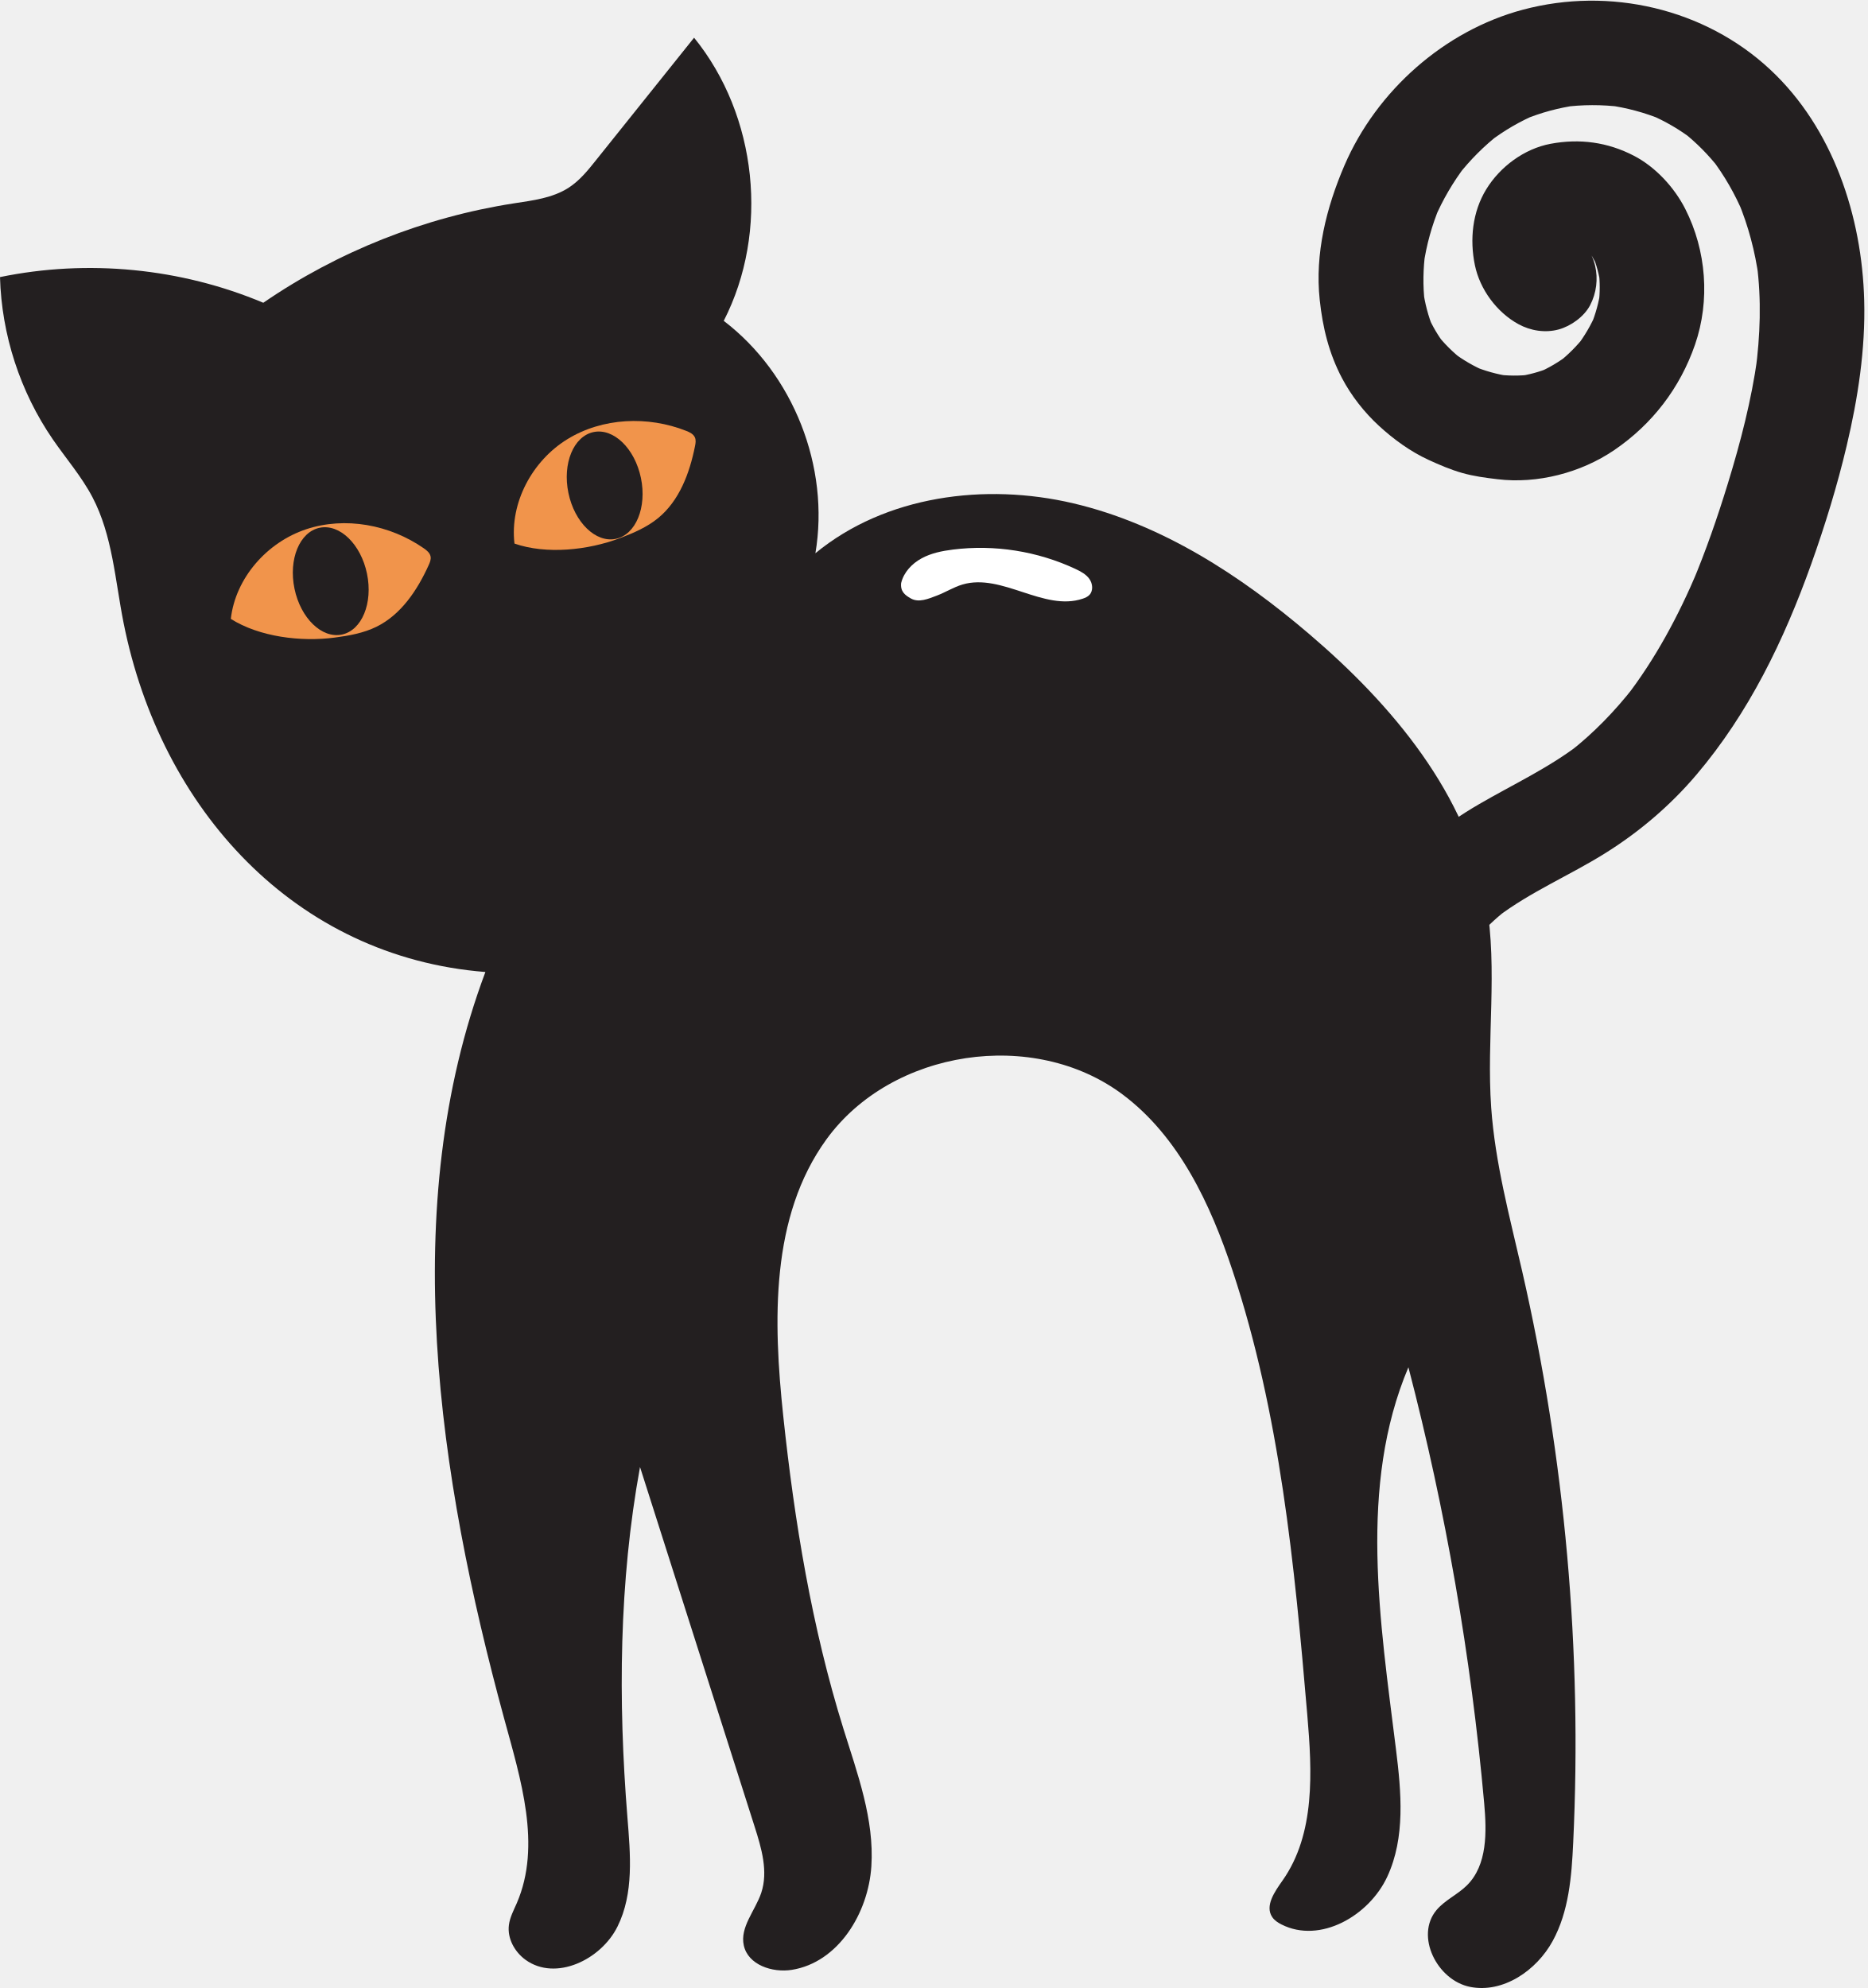
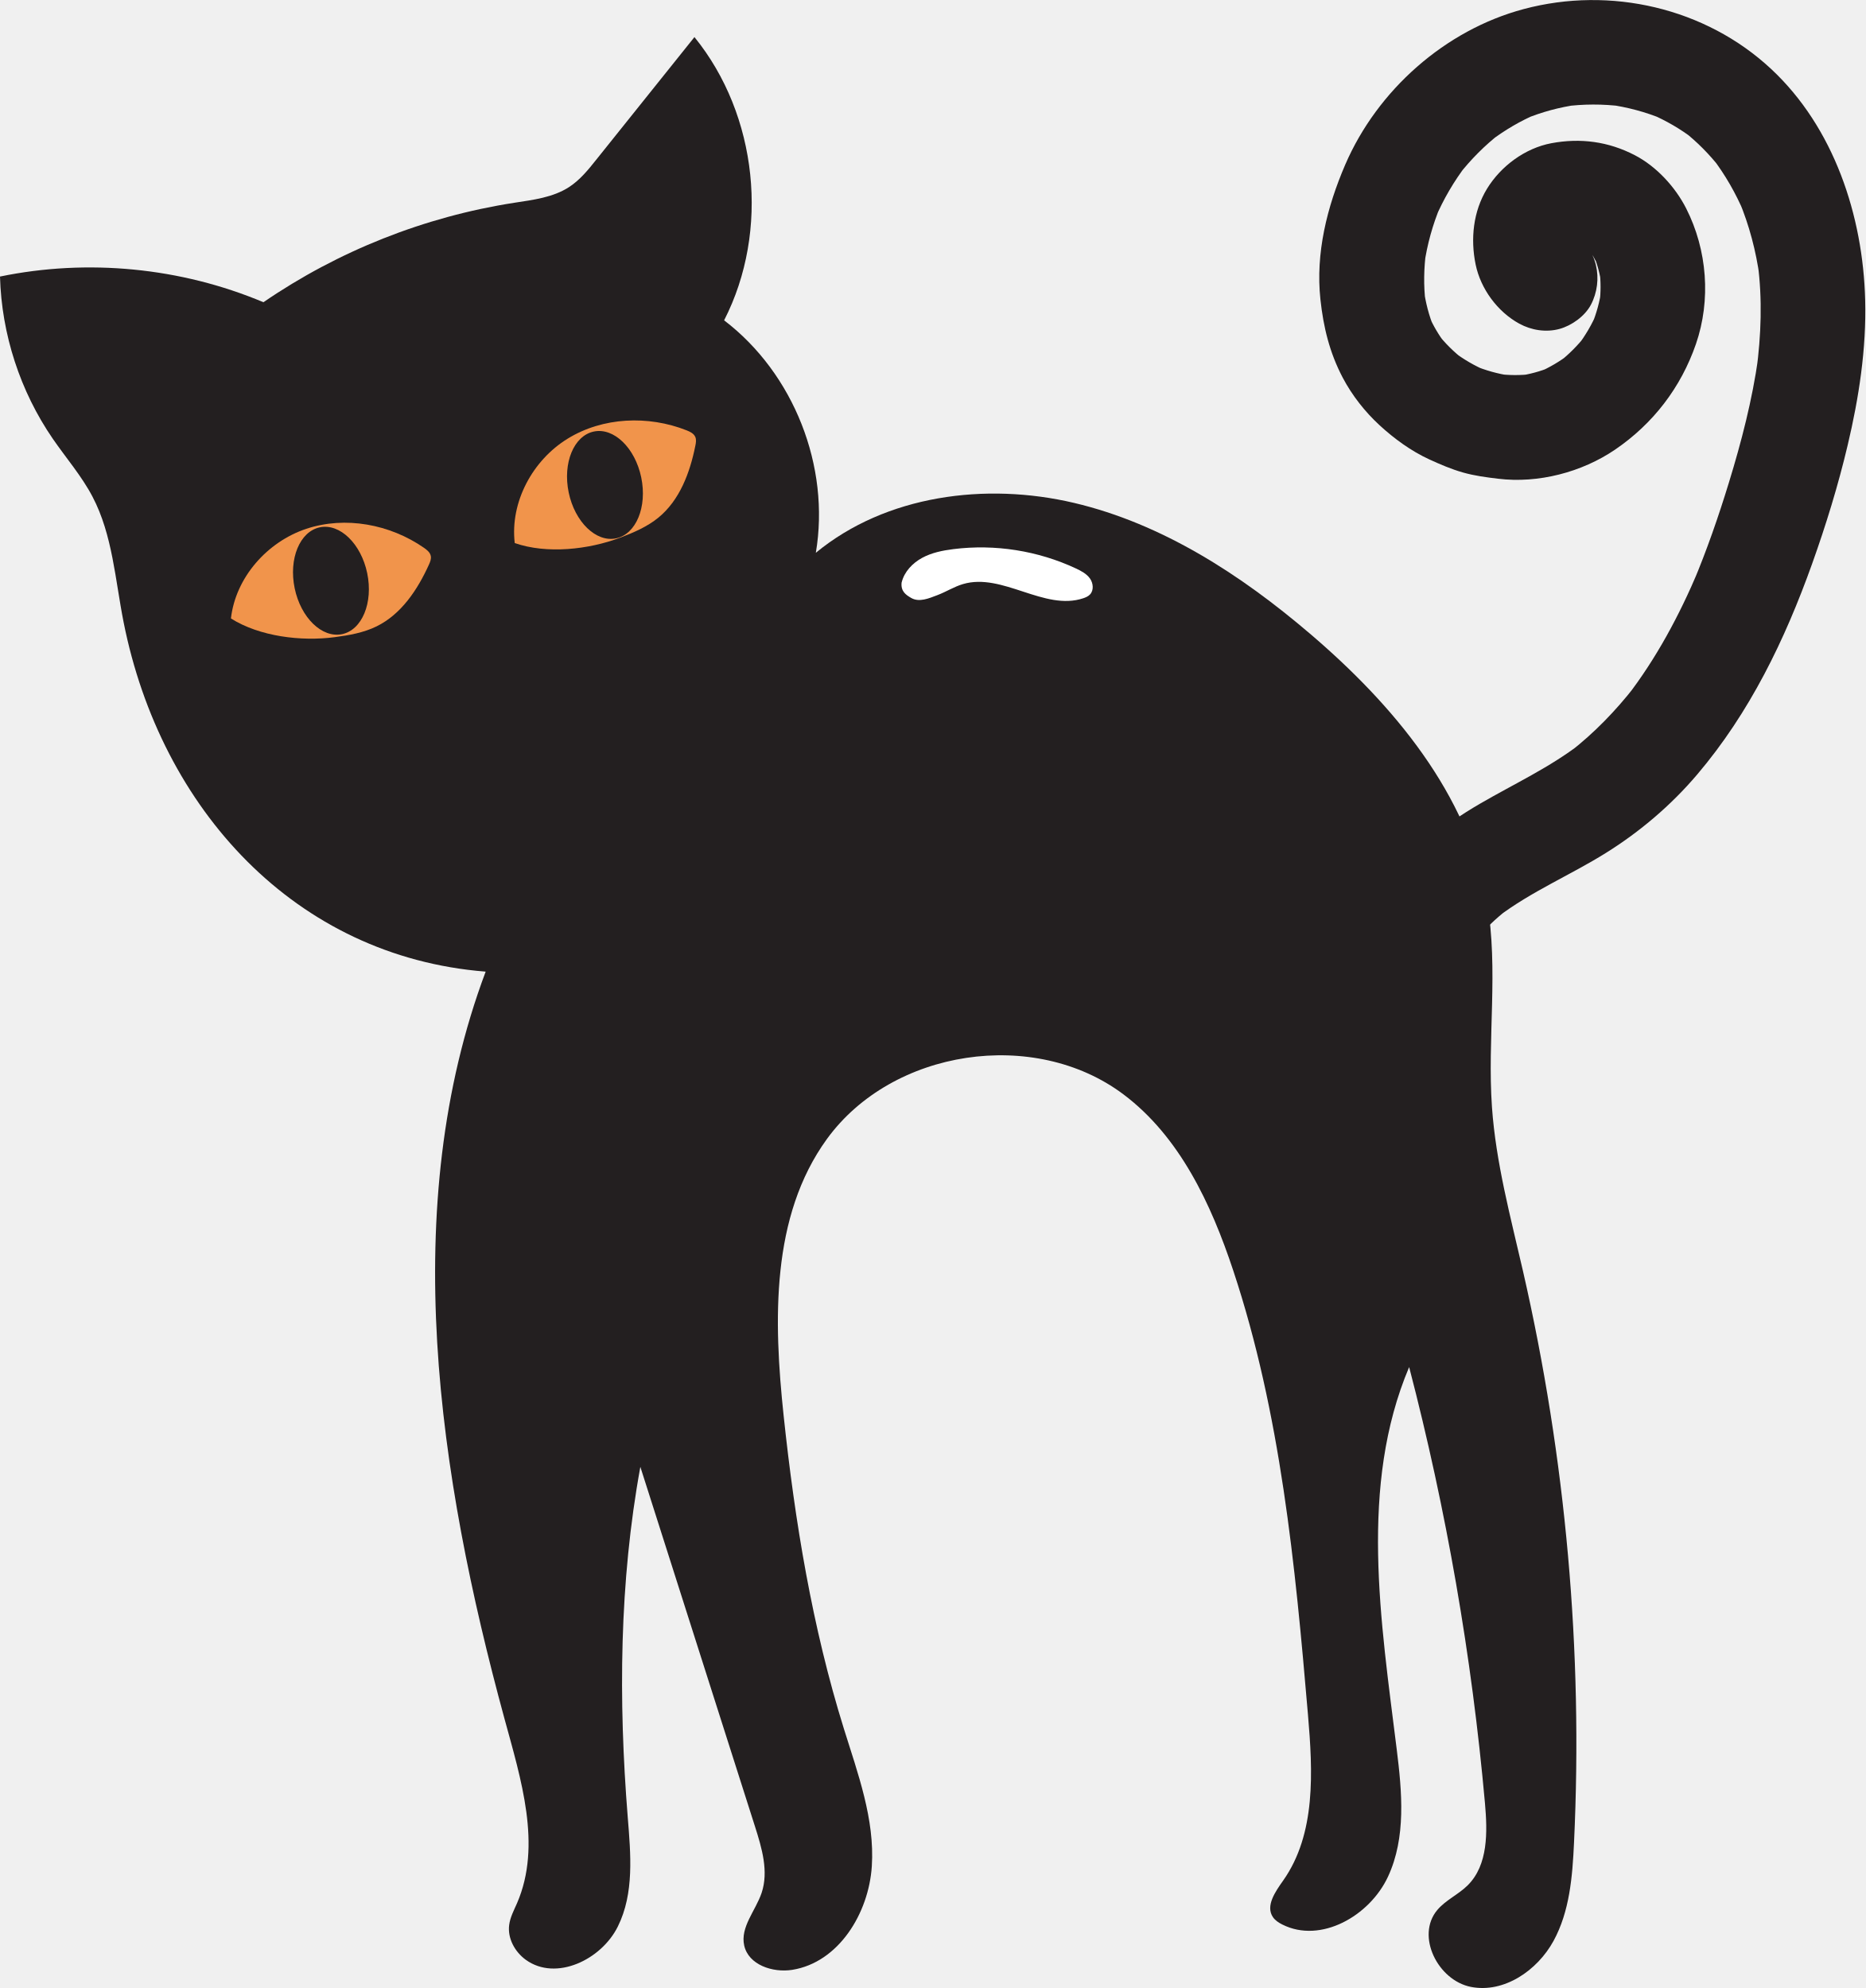
- <svg xmlns="http://www.w3.org/2000/svg" id="cat" viewBox="0 0 357.11 380.18">
+ <svg xmlns="http://www.w3.org/2000/svg" viewBox="0 0 356.52 380.06">
  <defs>
    <style>.cls-1{fill:#fff;}.cls-2{fill:#f1944b;}.cls-3{fill:#231f20;}</style>
  </defs>
-   <g id="cat-2">
-     <path class="cls-3" d="M92.79,185.88c-36.31-2.88-62.05-31.04-69.16-66.77-1.62-8.13-2.1-16.69-5.95-24.03-2.08-3.96-5.05-7.38-7.59-11.07C3.85,74.92,.3,64.01,0,52.99c16.77-3.46,34.57-1.73,50.35,4.91,14.28-9.8,30.79-16.35,47.91-19.01,3.63-.56,7.43-1.01,10.51-3.01,2.09-1.36,3.68-3.33,5.23-5.28,6.24-7.8,12.48-15.6,18.73-23.39,12.1,14.9,14.43,37.06,5.67,54.15,13.31,10.15,20.32,27.94,17.53,44.44,13.4-11.03,32.44-13.52,49.34-9.54,16.89,3.98,31.91,13.74,45.11,25.01,15.91,13.57,30.29,30.7,33.84,51.31,2.22,12.9,.02,26.15,.94,39.22,.75,10.6,3.54,20.93,5.92,31.29,8.2,35.78,11.5,72.68,9.76,109.35-.3,6.44-.83,13.1-3.92,18.75s-9.46,10.02-15.78,8.78c-6.32-1.24-10.58-9.75-6.44-14.69,1.61-1.92,4.04-2.96,5.82-4.73,3.93-3.9,3.79-10.2,3.3-15.71-2.52-28.13-7.37-56.04-14.49-83.37-9.6,22.72-5.42,48.56-2.38,73.04,1.02,8.2,1.82,16.89-1.66,24.38-3.48,7.49-12.84,12.87-20.21,9.15-.69-.35-1.36-.78-1.79-1.42-1.45-2.14,.47-4.87,1.96-6.98,6.3-8.93,5.67-20.84,4.74-31.73-2.44-28.66-5.22-57.59-14.28-84.89-4.23-12.76-10.25-25.63-21.01-33.7-17.01-12.75-44.16-8.65-56.65,8.55-10.74,14.8-10.2,34.75-8.27,52.93,2.15,20.22,5.46,40.4,11.51,59.81,2.68,8.59,5.92,17.31,5.34,26.29s-6.33,18.4-15.22,19.81c-3.74,.59-8.35-.96-9.17-4.65-.79-3.52,2.18-6.65,3.33-10.07,1.37-4.09,.05-8.55-1.26-12.66-7.31-22.93-14.62-45.86-21.92-68.78-4.03,22.04-4.2,44.65-2.41,66.99,.57,7.07,1.26,14.55-1.9,20.9-3.15,6.35-11.82,10.5-17.57,6.36-2.1-1.52-3.53-4.11-3.19-6.68,.19-1.47,.91-2.8,1.5-4.15,4.79-11.07,.75-23.71-2.42-35.35-12.61-46.32-20.44-97.78-3.58-142.73" />
-     <path class="cls-3" d="M279.6,185.01c.02-.25,.05-.51,.09-.76l-.36,2.66c.25-1.76,.73-3.45,1.4-5.1l-1.01,2.39c.9-2.12,2.1-4.07,3.5-5.89l-1.56,2.02c1.94-2.45,4.2-4.6,6.67-6.51l-2.02,1.56c6.38-4.84,13.82-7.95,20.58-12.17,6.54-4.07,12.52-9.16,17.5-15.03,10.05-11.84,16.76-25.74,21.96-40.28,2.65-7.42,4.98-14.99,6.79-22.65,2.15-9.05,3.6-18.47,3.35-27.79-.42-16.1-5.95-32.93-17.96-44.14-12.55-11.72-30.76-15.88-47.29-11.47-15.03,4-27.99,15.51-34.13,29.76-3.47,8.06-5.69,16.9-4.74,25.74,.57,5.32,1.76,10.21,4.27,14.98,1.77,3.36,4.24,6.51,7.03,9.08s6.02,4.93,9.5,6.53c2.09,.96,4.23,1.88,6.45,2.51s4.45,.92,6.71,1.19c7.66,.94,16-1.23,22.37-5.57,7.26-4.95,12.57-11.86,15.44-20.17,2.91-8.44,2.17-17.98-1.85-25.91-2.09-4.13-5.7-8.06-9.83-10.2-5.04-2.62-10.39-3.33-15.95-2.29-5.03,.95-9.64,4.37-12.29,8.69-2.66,4.34-3.19,9.61-2.18,14.51,.96,4.64,4.17,9.01,8.33,11.29,2.32,1.27,5.13,1.72,7.71,1.01,2.32-.64,4.83-2.43,5.98-4.6,2.47-4.68,1.31-11-3.59-13.68-.34-.19-.66-.39-.98-.62l2.02,1.56c-.45-.36-.84-.75-1.2-1.2l1.56,2.02c-.4-.54-.73-1.09-1-1.71l1.01,2.39c-.29-.72-.5-1.45-.62-2.22l.36,2.66c-.12-.88-.13-1.76-.03-2.64l-.36,2.66c.12-.89,.34-1.73,.67-2.56l-1.01,2.39c.32-.72,.71-1.39,1.19-2.01l-1.56,2.02c.41-.49,.85-.91,1.34-1.31l-2.02,1.56c.65-.49,1.33-.9,2.08-1.24l-2.39,1.01c.97-.4,1.96-.67,3-.81l-2.66,.36c1.06-.12,2.1-.11,3.16,.01l-2.66-.36c1.18,.17,2.32,.47,3.43,.92l-2.39-1.01c.98,.43,1.9,.95,2.76,1.59l-2.02-1.56c.99,.78,1.86,1.65,2.65,2.63l-1.56-2.02c.92,1.2,1.67,2.49,2.28,3.87l-1.01-2.39c.79,1.88,1.31,3.84,1.58,5.86l-.36-2.66c.25,2.05,.24,4.1,0,6.15l.36-2.66c-.32,2.36-.95,4.63-1.85,6.83l1.01-2.39c-.98,2.3-2.24,4.45-3.76,6.44l1.56-2.02c-1.47,1.88-3.14,3.56-5.01,5.04l2.02-1.56c-1.88,1.45-3.91,2.66-6.1,3.59l2.39-1.01c-1.97,.81-4.01,1.36-6.12,1.66l2.66-.36c-2.29,.29-4.59,.27-6.88-.04l2.66,.36c-2.41-.35-4.73-1.01-6.98-1.94l2.39,1.01c-2.24-.96-4.34-2.18-6.28-3.65l2.02,1.56c-1.92-1.49-3.64-3.18-5.13-5.1l1.56,2.02c-1.26-1.66-2.31-3.43-3.14-5.34l1.01,2.39c-1.02-2.42-1.65-4.95-2.01-7.54l.36,2.66c-.41-3.32-.33-6.65,.11-9.97l-.36,2.66c.56-3.87,1.6-7.62,3.11-11.23l-1.01,2.39c1.56-3.66,3.57-7.09,5.98-10.24l-1.56,2.02c2.36-3.03,5.06-5.75,8.1-8.1l-2.02,1.56c2.78-2.11,5.78-3.88,9-5.24l-2.39,1.01c3.24-1.34,6.62-2.25,10.09-2.74l-2.66,.36c3.73-.5,7.49-.51,11.23-.03l-2.66-.36c3.59,.49,7.08,1.42,10.43,2.81l-2.39-1.01c2.97,1.27,5.76,2.89,8.33,4.87l-2.02-1.56c2.62,2.06,4.96,4.43,7.01,7.06l-1.56-2.02c2.51,3.27,4.55,6.85,6.16,10.65l-1.01-2.39c1.96,4.69,3.25,9.61,3.94,14.64l-.36-2.66c.9,6.83,.65,13.74-.26,20.55l.36-2.66c-1.14,8.18-3.22,16.19-5.64,24.08-1.98,6.46-4.2,12.86-6.82,19.09l1.01-2.39c-3.63,8.58-8.04,16.85-13.75,24.24l1.56-2.02c-3.61,4.62-7.69,8.84-12.32,12.45l2.02-1.56c-5.96,4.59-12.76,7.73-19.23,11.49-7.23,4.19-13.8,9.44-18.39,16.51-2.92,4.5-4.35,9.48-4.9,14.76-.25,2.4,1.29,5.43,2.93,7.07,1.73,1.73,4.58,3.04,7.07,2.93s5.27-.97,7.07-2.93c1.9-2.06,2.64-4.29,2.93-7.07h0Z" />
-     <path class="cls-2" d="M98.38,103.94c-.91-7.82,3.41-15.83,10.12-19.95,6.71-4.13,15.4-4.49,22.73-1.59,.66,.26,1.36,.6,1.65,1.24,.24,.53,.14,1.14,.02,1.71-1.03,5.15-2.99,10.4-7.05,13.73-2.14,1.75-4.73,2.86-7.32,3.84-6.06,2.29-14.03,3.16-20.15,1.03" />
-     <path class="cls-2" d="M44.14,118.35c.89-7.82,6.92-14.64,14.39-17.13,7.47-2.49,16.02-.87,22.49,3.62,.58,.4,1.19,.89,1.32,1.58,.11,.57-.13,1.14-.37,1.67-2.17,4.78-5.27,9.45-9.98,11.77-2.48,1.22-5.26,1.71-8,2.07-6.42,.85-14.38-.12-19.86-3.58" />
-     <ellipse class="cls-3" cx="63.25" cy="111.14" rx="7.08" ry="10.43" transform="translate(-21.31 15.21) rotate(-11.75)" />
-     <ellipse class="cls-3" cx="115.63" cy="92.83" rx="7.08" ry="10.43" transform="translate(-16.48 25.5) rotate(-11.75)" />
-     <path class="cls-1" d="M172.33,111.44c-.21,1.73,.82,2.41,1.82,2.99,1.54,.89,3.37,.09,5.03-.54s3.18-1.61,4.88-2.11c7.54-2.23,15.55,5.21,22.99,2.71,.47-.16,.94-.36,1.28-.72,.76-.8,.63-2.16-.01-3.06s-1.67-1.44-2.67-1.91c-7.26-3.4-15.48-4.7-23.43-3.7-2.07,.26-4.16,.68-5.99,1.68s-3.39,2.64-3.89,4.67" />
+   <g id="cat">
+     <g id="cat-2">
+       <path class="cls-3" d="M92.79,185.75c-36.31-2.88-62.05-31.04-69.16-66.77-1.62-8.13-2.1-16.69-5.95-24.03-2.08-3.96-5.05-7.38-7.59-11.07C3.85,74.8,.3,63.89,0,52.87c16.77-3.46,34.57-1.73,50.35,4.91,14.28-9.8,30.79-16.35,47.91-19.01,3.63-.56,7.43-1.01,10.51-3.01,2.09-1.36,3.68-3.33,5.23-5.28,6.24-7.8,12.48-15.6,18.73-23.39,12.1,14.9,14.43,37.06,5.67,54.15,13.31,10.15,20.32,27.94,17.53,44.44,13.4-11.03,32.44-13.52,49.34-9.54,16.89,3.98,31.91,13.74,45.11,25.01,15.91,13.57,30.29,30.7,33.84,51.31,2.22,12.9,.02,26.15,.94,39.22,.75,10.6,3.54,20.93,5.92,31.29,8.2,35.78,11.5,72.68,9.76,109.35-.3,6.44-.83,13.1-3.92,18.75s-9.46,10.02-15.78,8.78c-6.32-1.24-10.58-9.75-6.44-14.69,1.61-1.92,4.04-2.96,5.82-4.73,3.93-3.9,3.79-10.2,3.3-15.71-2.52-28.13-7.37-56.04-14.49-83.37-9.6,22.72-5.42,48.56-2.38,73.04,1.02,8.2,1.82,16.89-1.66,24.38-3.48,7.49-12.84,12.87-20.21,9.15-.69-.35-1.36-.78-1.79-1.42-1.45-2.14,.47-4.87,1.96-6.98,6.3-8.93,5.67-20.84,4.74-31.73-2.44-28.66-5.22-57.59-14.28-84.89-4.23-12.76-10.25-25.63-21.01-33.7-17.01-12.75-44.16-8.65-56.65,8.55-10.74,14.8-10.2,34.75-8.27,52.93,2.15,20.22,5.46,40.4,11.51,59.81,2.68,8.59,5.92,17.31,5.34,26.29s-6.33,18.4-15.22,19.81c-3.74,.59-8.35-.96-9.17-4.65-.79-3.52,2.18-6.65,3.33-10.07,1.37-4.09,.05-8.55-1.26-12.66-7.31-22.93-14.62-45.86-21.92-68.78-4.03,22.04-4.2,44.65-2.41,66.99,.57,7.07,1.26,14.55-1.9,20.9-3.15,6.35-11.82,10.5-17.57,6.36-2.1-1.52-3.53-4.11-3.19-6.68,.19-1.47,.91-2.8,1.5-4.15,4.79-11.07,.75-23.71-2.42-35.35-12.61-46.32-20.44-97.78-3.58-142.73" />
+       <path class="cls-3" d="M279.6,184.89c.02-.25,.05-.51,.09-.76l-.36,2.66c.25-1.76,.73-3.45,1.4-5.1l-1.01,2.39c.9-2.12,2.1-4.07,3.5-5.89l-1.56,2.02c1.94-2.45,4.2-4.6,6.67-6.51l-2.02,1.56c6.38-4.84,13.82-7.95,20.58-12.17,6.54-4.07,12.52-9.16,17.5-15.03,10.05-11.84,16.76-25.74,21.96-40.28,2.65-7.42,4.98-14.99,6.79-22.65,2.15-9.05,3.6-18.47,3.35-27.79-.42-16.1-5.95-32.93-17.96-44.14-12.55-11.72-30.76-15.88-47.29-11.47-15.03,4-27.99,15.51-34.13,29.76-3.47,8.06-5.69,16.9-4.74,25.74,.57,5.32,1.76,10.21,4.27,14.98,1.77,3.36,4.24,6.51,7.03,9.08s6.02,4.93,9.5,6.53c2.09,.96,4.23,1.88,6.45,2.51s4.45,.92,6.71,1.19c7.66,.94,16-1.23,22.37-5.57,7.26-4.95,12.57-11.86,15.44-20.17,2.91-8.44,2.17-17.98-1.85-25.91-2.09-4.13-5.7-8.06-9.83-10.2-5.04-2.62-10.39-3.33-15.95-2.29-5.03,.95-9.64,4.37-12.29,8.69-2.66,4.34-3.19,9.61-2.18,14.51,.96,4.64,4.17,9.01,8.33,11.29,2.32,1.27,5.13,1.72,7.71,1.01,2.32-.64,4.83-2.43,5.98-4.6,2.47-4.68,1.31-11-3.59-13.68-.34-.19-.66-.39-.98-.62l2.02,1.56c-.45-.36-.84-.75-1.2-1.2l1.56,2.02c-.4-.54-.73-1.09-1-1.71l1.01,2.39c-.29-.72-.5-1.45-.62-2.22l.36,2.66c-.12-.88-.13-1.76-.03-2.64l-.36,2.66c.12-.89,.34-1.73,.67-2.56l-1.01,2.39c.32-.72,.71-1.39,1.19-2.01l-1.56,2.02c.41-.49,.85-.91,1.34-1.31l-2.02,1.56c.65-.49,1.33-.9,2.08-1.24l-2.39,1.01c.97-.4,1.96-.67,3-.81l-2.66,.36c1.06-.12,2.1-.11,3.16,.01l-2.66-.36c1.18,.17,2.32,.47,3.43,.92l-2.39-1.01c.98,.43,1.9,.95,2.76,1.59l-2.02-1.56c.99,.78,1.86,1.65,2.65,2.63l-1.56-2.02c.92,1.2,1.67,2.49,2.28,3.87l-1.01-2.39c.79,1.88,1.31,3.84,1.58,5.86l-.36-2.66c.25,2.05,.24,4.1,0,6.15l.36-2.66c-.32,2.36-.95,4.63-1.85,6.83l1.01-2.39c-.98,2.3-2.24,4.45-3.76,6.44l1.56-2.02c-1.47,1.88-3.14,3.56-5.01,5.04l2.02-1.56c-1.88,1.45-3.91,2.66-6.1,3.59l2.39-1.01c-1.97,.81-4.01,1.36-6.12,1.66l2.66-.36c-2.29,.29-4.59,.27-6.88-.04l2.66,.36c-2.41-.35-4.73-1.01-6.98-1.94l2.39,1.01c-2.24-.96-4.34-2.18-6.28-3.65l2.02,1.56c-1.92-1.49-3.64-3.18-5.13-5.1l1.56,2.02c-1.26-1.66-2.31-3.43-3.14-5.34l1.01,2.39c-1.02-2.42-1.65-4.95-2.01-7.54l.36,2.66c-.41-3.32-.33-6.65,.11-9.97l-.36,2.66c.56-3.87,1.6-7.62,3.11-11.23l-1.01,2.39c1.56-3.66,3.57-7.09,5.98-10.24l-1.56,2.02c2.36-3.03,5.06-5.75,8.1-8.1l-2.02,1.56c2.78-2.11,5.78-3.88,9-5.24l-2.39,1.01c3.24-1.34,6.62-2.25,10.09-2.74l-2.66,.36c3.73-.5,7.49-.51,11.23-.03l-2.66-.36c3.59,.49,7.08,1.42,10.43,2.81l-2.39-1.01c2.97,1.27,5.76,2.89,8.33,4.87l-2.02-1.56c2.62,2.06,4.96,4.43,7.01,7.06l-1.56-2.02c2.51,3.27,4.55,6.85,6.16,10.65l-1.01-2.39c1.96,4.69,3.25,9.61,3.94,14.64l-.36-2.66c.9,6.83,.65,13.74-.26,20.55l.36-2.66c-1.14,8.18-3.22,16.19-5.64,24.08-1.98,6.46-4.2,12.86-6.82,19.09l1.01-2.39c-3.63,8.58-8.04,16.85-13.75,24.24l1.56-2.02c-3.61,4.62-7.69,8.84-12.32,12.45l2.02-1.56c-5.96,4.59-12.76,7.73-19.23,11.49-7.23,4.19-13.8,9.44-18.39,16.51-2.92,4.5-4.35,9.48-4.9,14.76-.25,2.4,1.29,5.43,2.93,7.07,1.73,1.73,4.58,3.04,7.07,2.93s5.27-.97,7.07-2.93c1.9-2.06,2.64-4.29,2.93-7.07h0Z" />
+       <path class="cls-1" d="M172.33,111.32c-.21,1.73,.82,2.41,1.82,2.99,1.54,.89,3.37,.09,5.03-.54s3.18-1.61,4.88-2.11c7.54-2.23,15.55,5.21,22.99,2.71,.47-.16,.94-.36,1.28-.72,.76-.8,.63-2.16-.01-3.06s-1.67-1.44-2.67-1.91c-7.26-3.4-15.48-4.7-23.43-3.7-2.07,.26-4.16,.68-5.99,1.68s-3.39,2.64-3.89,4.67" />
+     </g>
+   </g>
+   <g id="Layer_2">
+     <g id="eyes">
+       <path class="cls-2" d="M98.38,103.81c-.91-7.82,3.41-15.83,10.12-19.95,6.71-4.13,15.4-4.49,22.73-1.59,.66,.26,1.36,.6,1.65,1.24,.24,.53,.14,1.14,.02,1.71-1.03,5.15-2.99,10.4-7.05,13.73-2.14,1.75-4.73,2.86-7.32,3.84-6.06,2.29-14.03,3.16-20.15,1.03" />
+       <path class="cls-2" d="M44.14,118.23c.89-7.82,6.92-14.64,14.39-17.13,7.47-2.49,16.02-.87,22.49,3.62,.58,.4,1.19,.89,1.32,1.58,.11,.57-.13,1.14-.37,1.67-2.17,4.78-5.27,9.45-9.98,11.77-2.48,1.22-5.26,1.71-8,2.07-6.42,.85-14.38-.12-19.86-3.58" />
+       <ellipse class="cls-3" cx="63.25" cy="111.02" rx="7.08" ry="10.43" transform="translate(-21.28 15.21) rotate(-11.75)" />
+       <ellipse class="cls-3" cx="115.63" cy="92.71" rx="7.08" ry="10.43" transform="translate(-16.46 25.49) rotate(-11.75)" />
+     </g>
  </g>
</svg>
